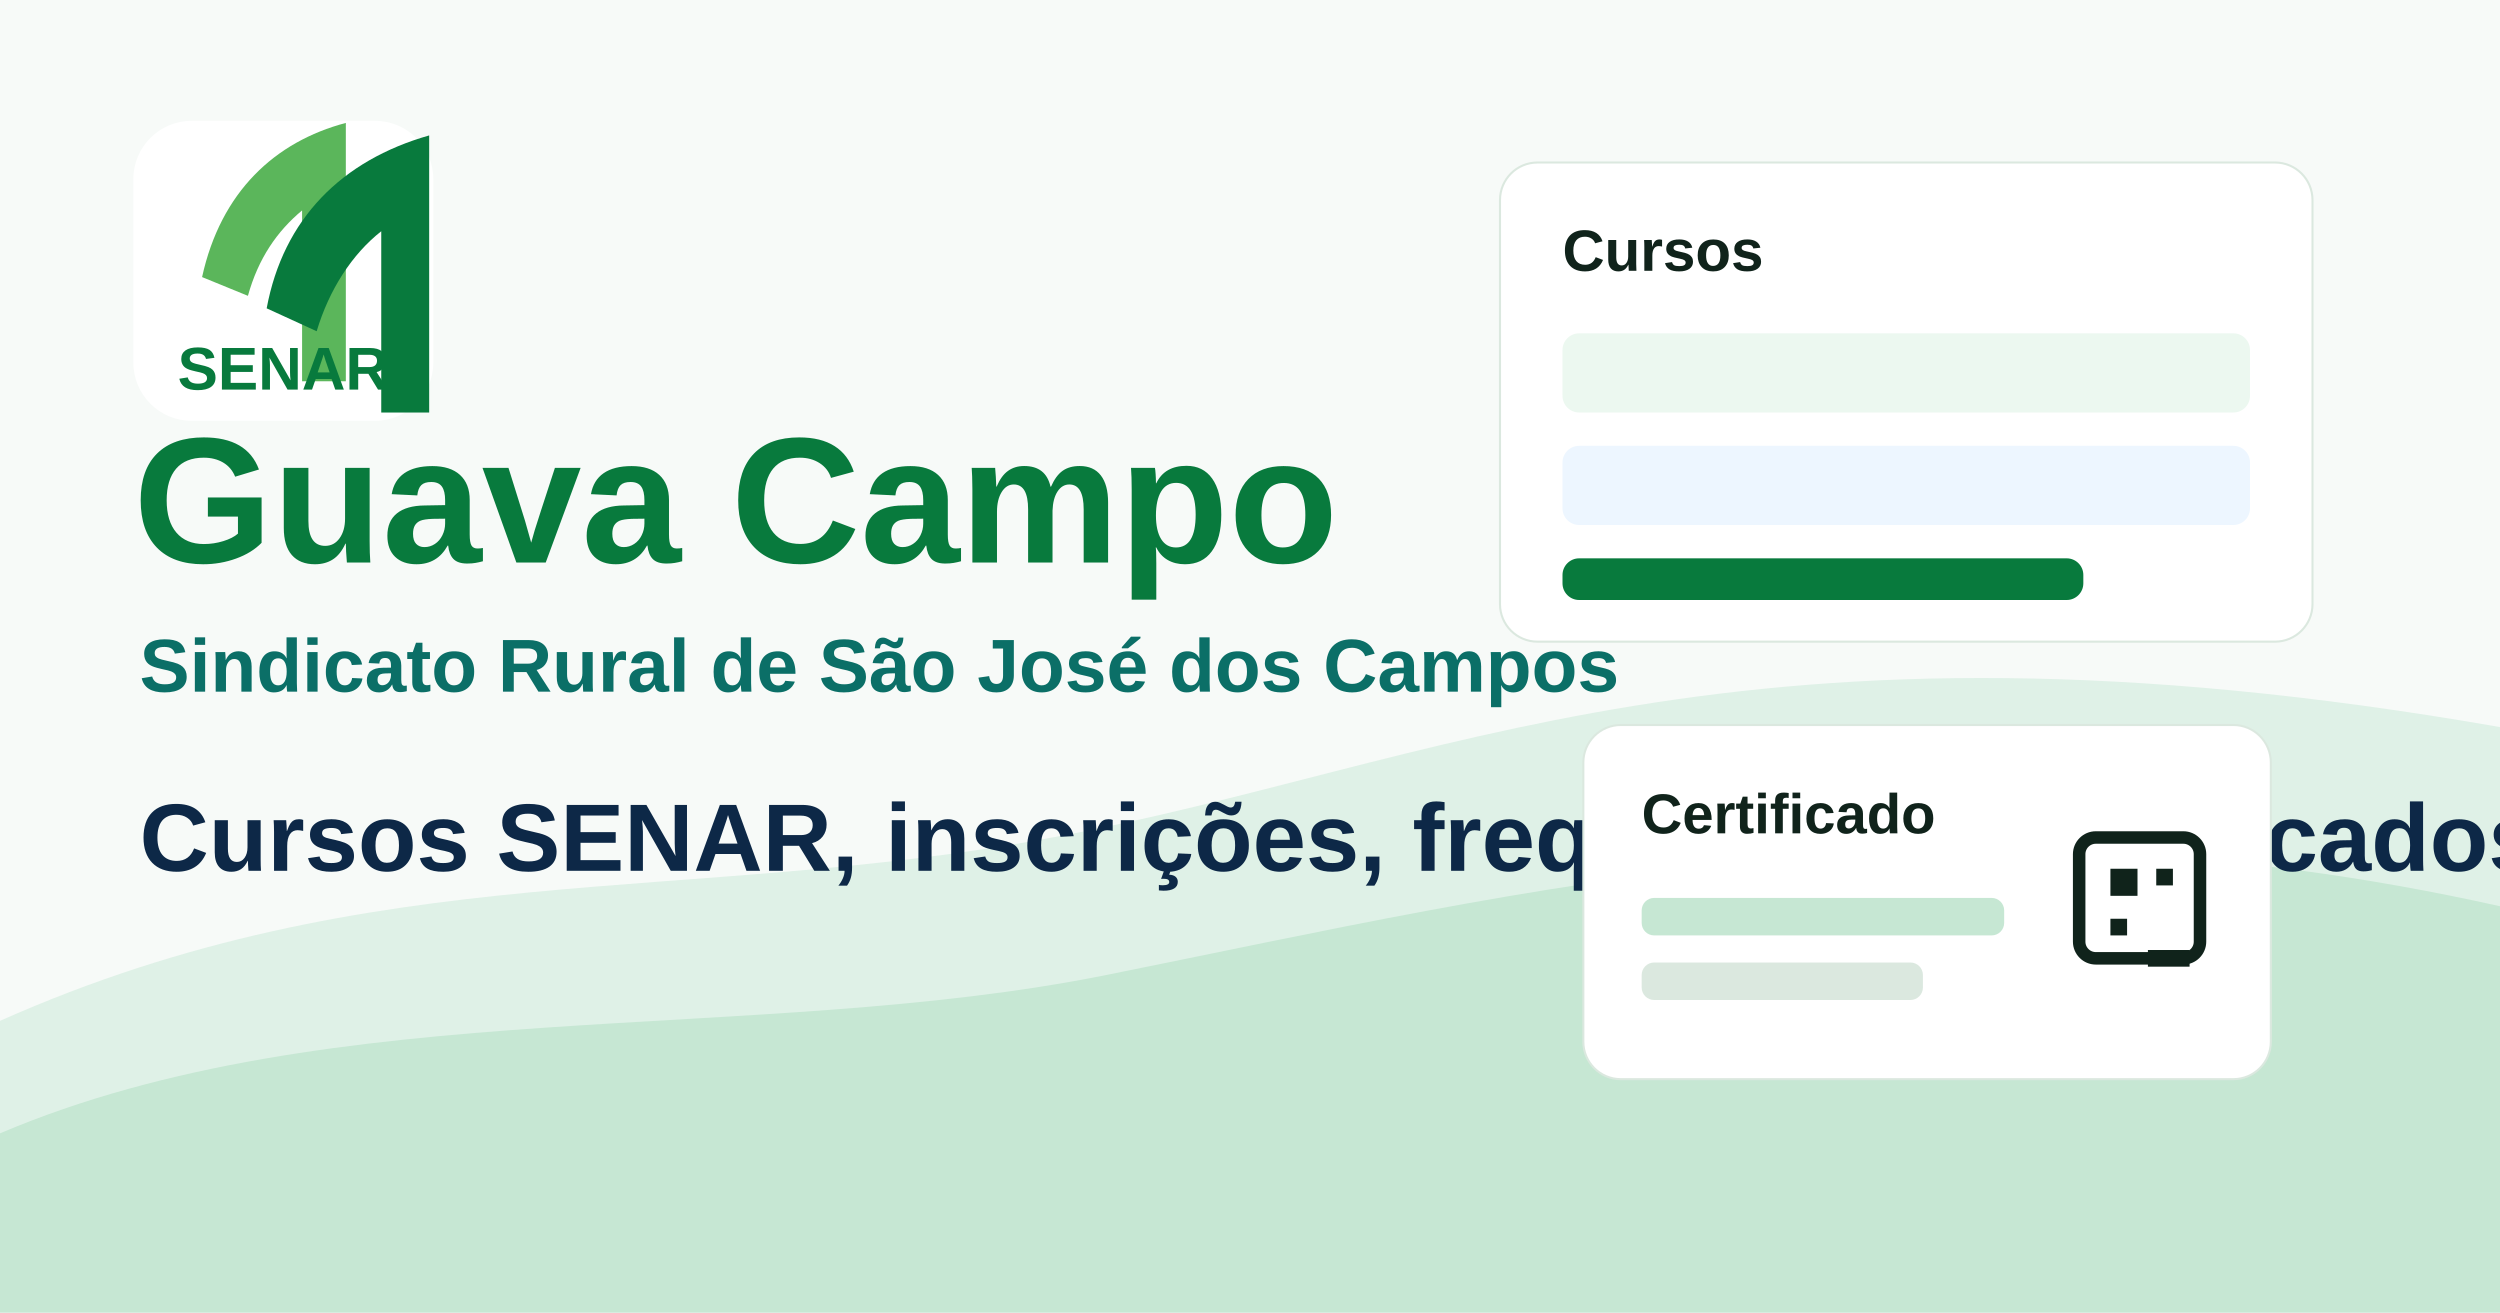
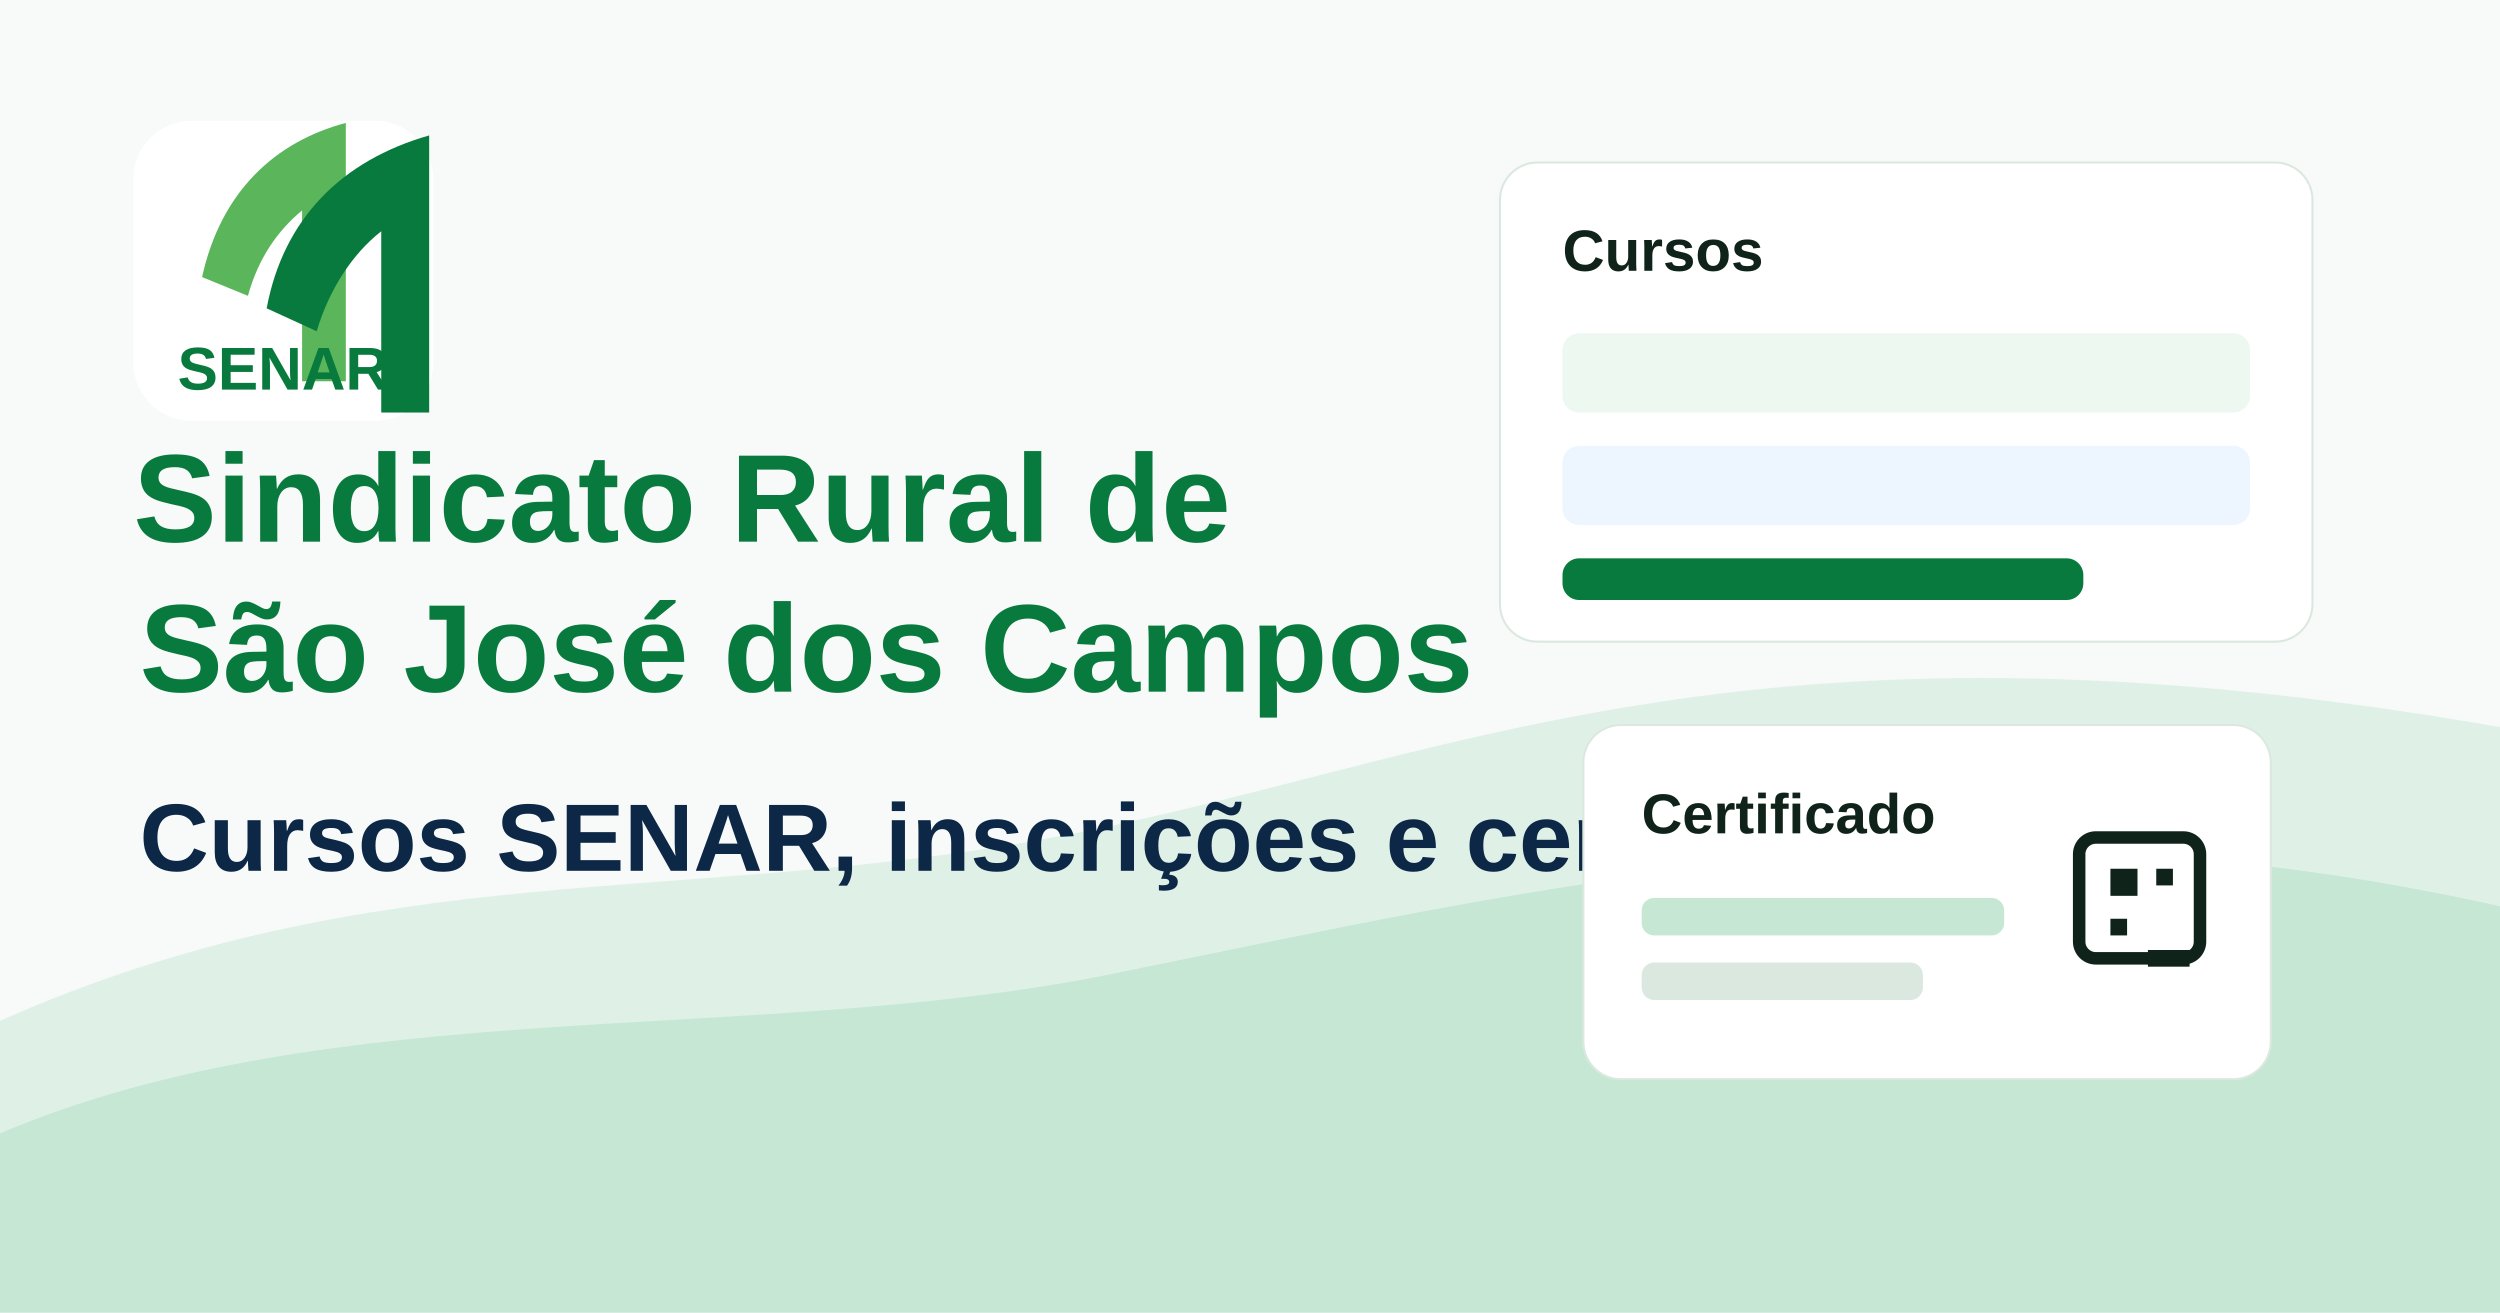
<svg xmlns="http://www.w3.org/2000/svg" viewBox="0 0 1200 630" role="img" aria-labelledby="title desc">
  <rect width="1200" height="630" fill="#f7faf8" />
  <path d="M0 490c180-80 329-55 505-88 185-34 329-117 695-53v281H0Z" fill="#dff1e7" />
  <path d="M0 544c160-68 362-42 531-76 204-41 405-92 669-33v195H0Z" fill="#c6e7d3" />
  <g transform="translate(64 58)">
    <rect width="144" height="144" rx="28" fill="#ffffff" />
    <path d="M33 75c9-41 35-65 69-74v124H81V43c-12 10-21 23-26 41L33 75Z" fill="#5bb65b" />
    <path d="M64 90c8-43 36-71 78-83v133h-23V53c-14 11-25 28-31 48L64 90Z" fill="#087a3d" />
    <text x="72" y="129" text-anchor="middle" font-family="Arial, Helvetica, sans-serif" font-size="29" font-weight="800" fill="#087a3d">SENAR</text>
  </g>
-   <text x="64" y="270" font-family="Arial, Helvetica, sans-serif" font-size="86" font-weight="900" fill="#087a3d">Guava Campo</text>
-   <text x="67" y="332" font-family="Arial, Helvetica, sans-serif" font-size="36" font-weight="800" fill="#0b6f67">Sindicato Rural de São José dos Campos</text>
-   <text x="67" y="418" font-family="Arial, Helvetica, sans-serif" font-size="46" font-weight="850" fill="#0d2847">Cursos SENAR, inscrições, frequência e certificados</text>
+   <text x="64" y="260" font-family="Arial, Helvetica, sans-serif" font-size="60" font-weight="900" fill="#087a3d">Sindicato Rural de</text>
+   <text x="67" y="332" font-family="Arial, Helvetica, sans-serif" font-size="60" font-weight="900" fill="#087a3d">São José dos Campos</text>
+   <text x="67" y="418" font-family="Arial, Helvetica, sans-serif" font-size="46" font-weight="850" fill="#0d2847">Cursos SENAR, inscrições e certificados</text>
  <g transform="translate(720 78)">
    <rect width="390" height="230" rx="18" fill="#ffffff" stroke="#dbe8df" />
    <text x="30" y="52" font-family="Arial, Helvetica, sans-serif" font-size="28" font-weight="800" fill="#10231b">Cursos</text>
    <rect x="30" y="82" width="330" height="38" rx="8" fill="#ecf8f0" />
    <rect x="30" y="136" width="330" height="38" rx="8" fill="#edf6ff" />
    <rect x="30" y="190" width="250" height="20" rx="8" fill="#087a3d" />
  </g>
  <g transform="translate(760 348)">
    <rect width="330" height="170" rx="18" fill="#ffffff" stroke="#dbe8df" />
    <text x="28" y="52" font-family="Arial, Helvetica, sans-serif" font-size="27" font-weight="800" fill="#10231b">Certificado</text>
    <rect x="28" y="83" width="174" height="18" rx="6" fill="#c6e7d3" />
    <rect x="28" y="114" width="135" height="18" rx="6" fill="#dbe8df" />
    <rect x="238" y="54" width="58" height="58" rx="8" fill="none" stroke="#10231b" stroke-width="6" />
    <path d="M253 69h13v13h-13zm22 0h8v8h-8zm-22 24h8v8h-8zm18 15h20v8h-20z" fill="#10231b" />
  </g>
</svg>
